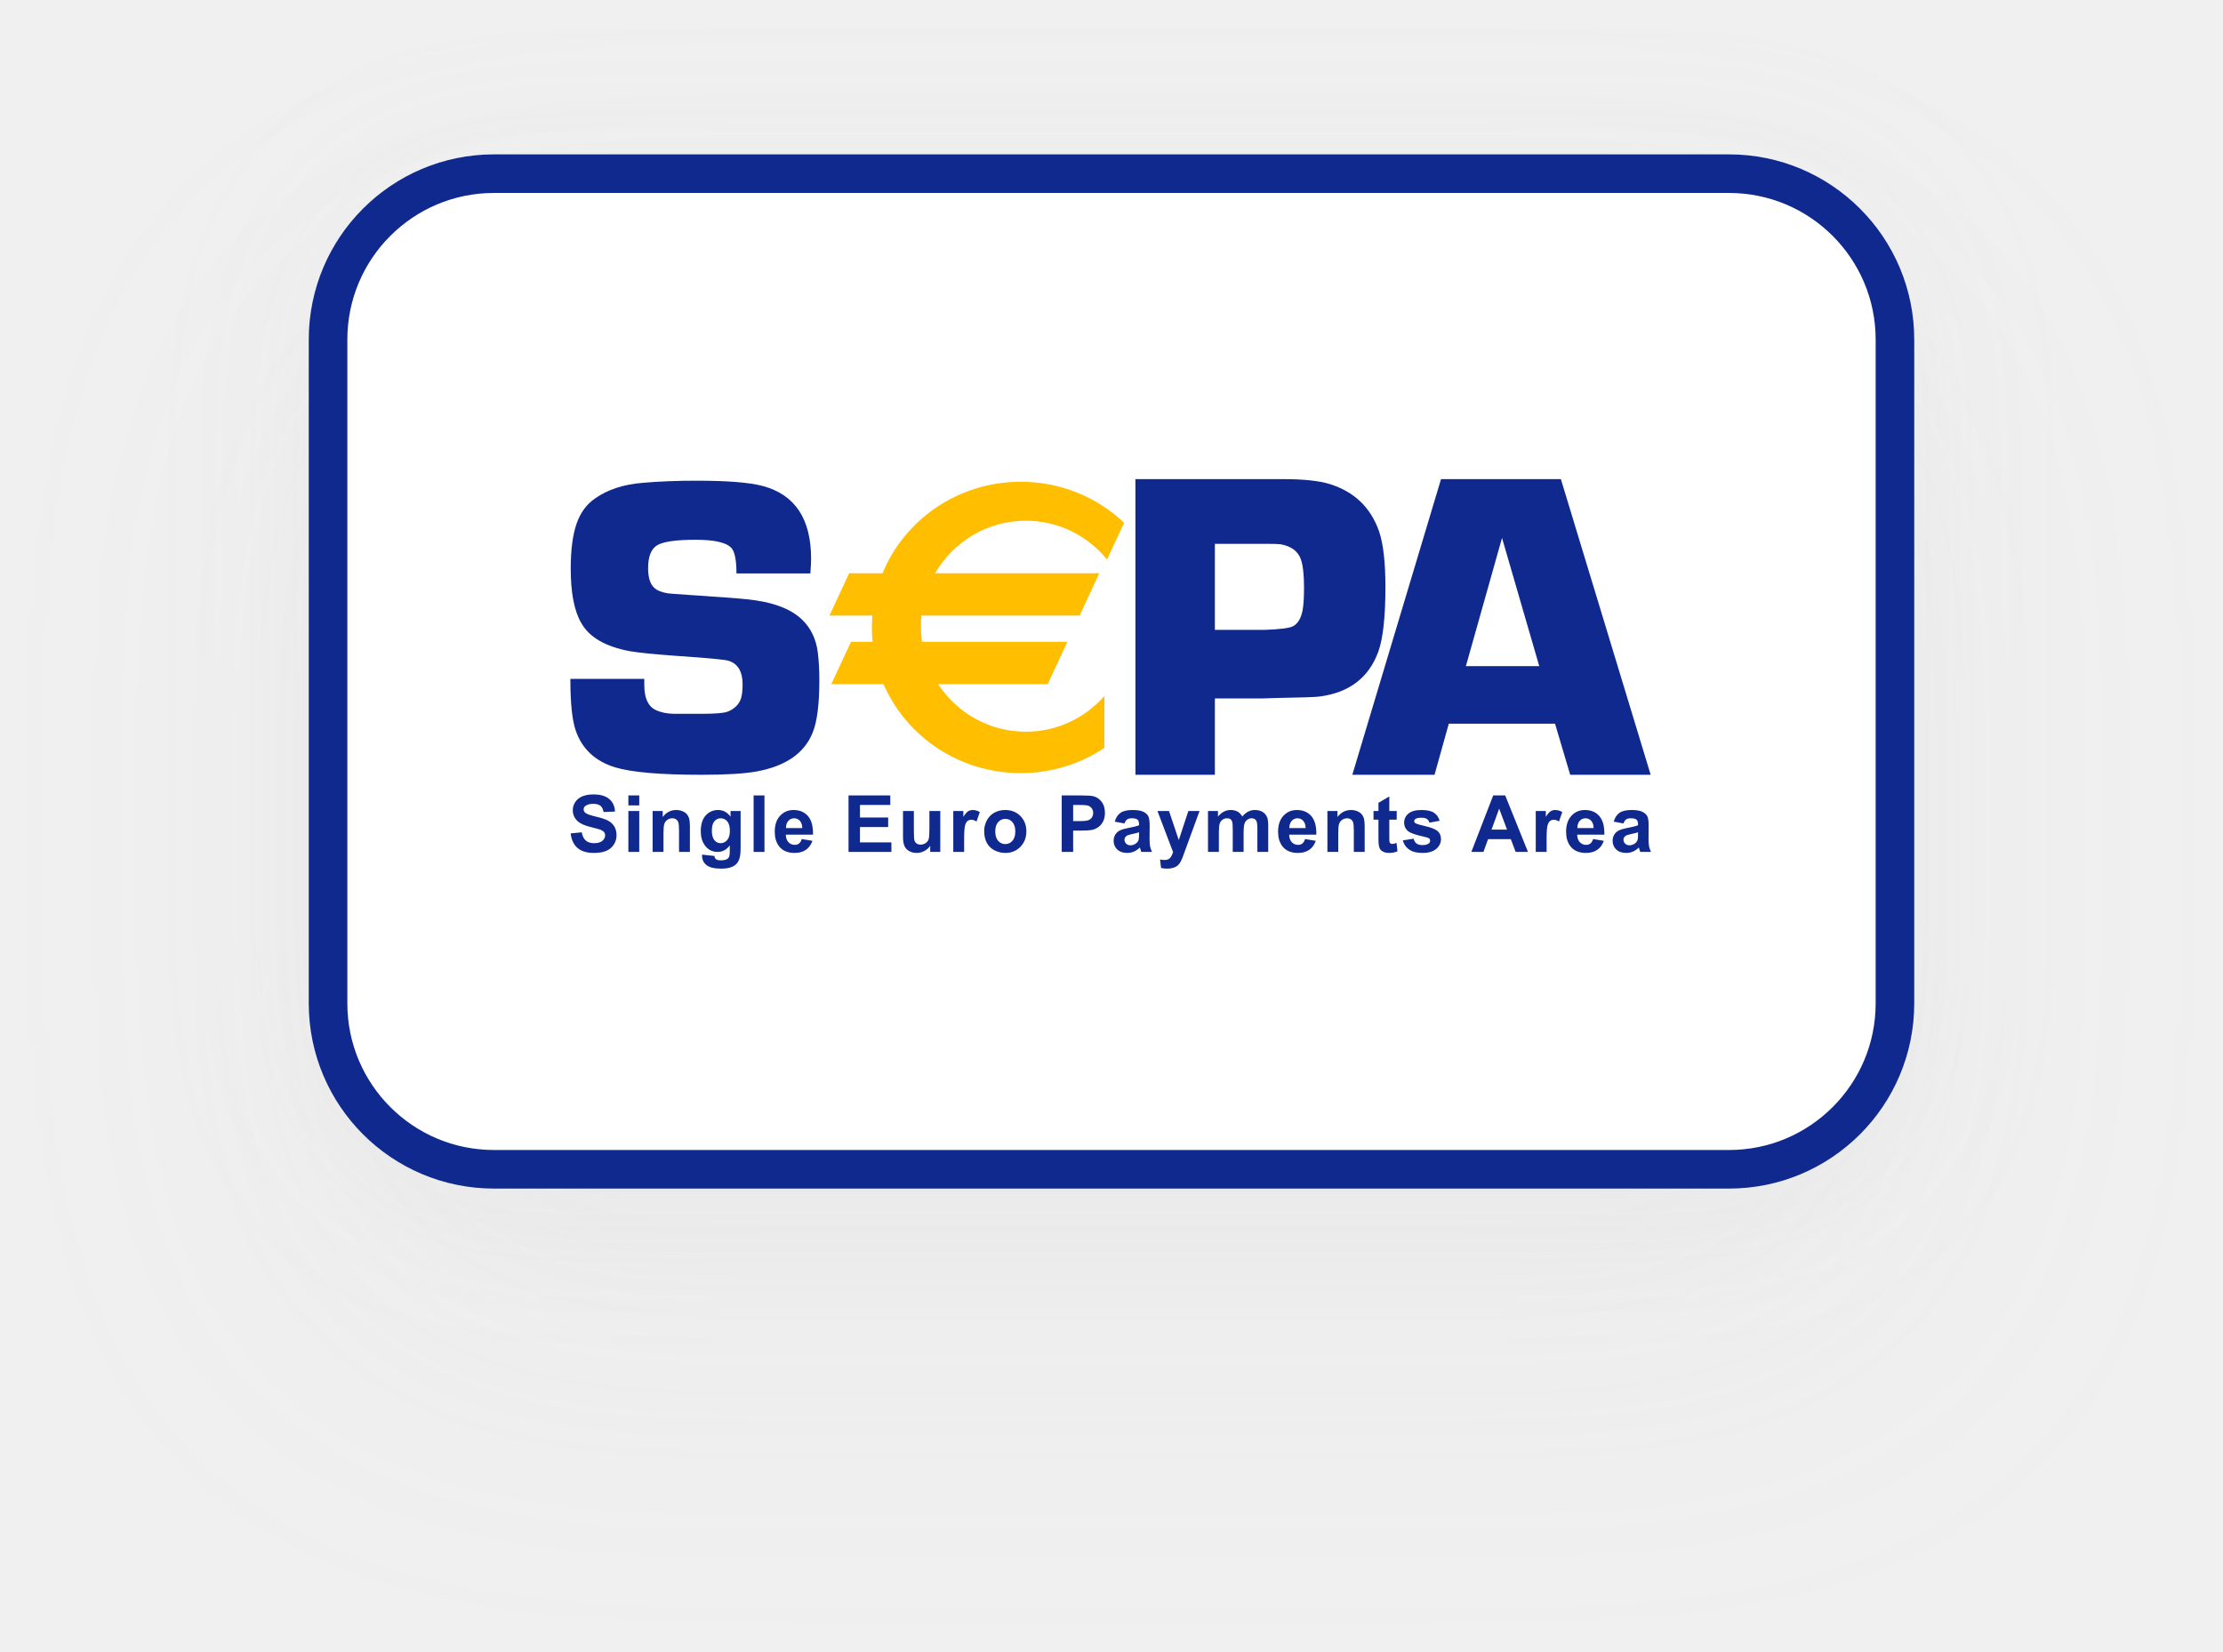
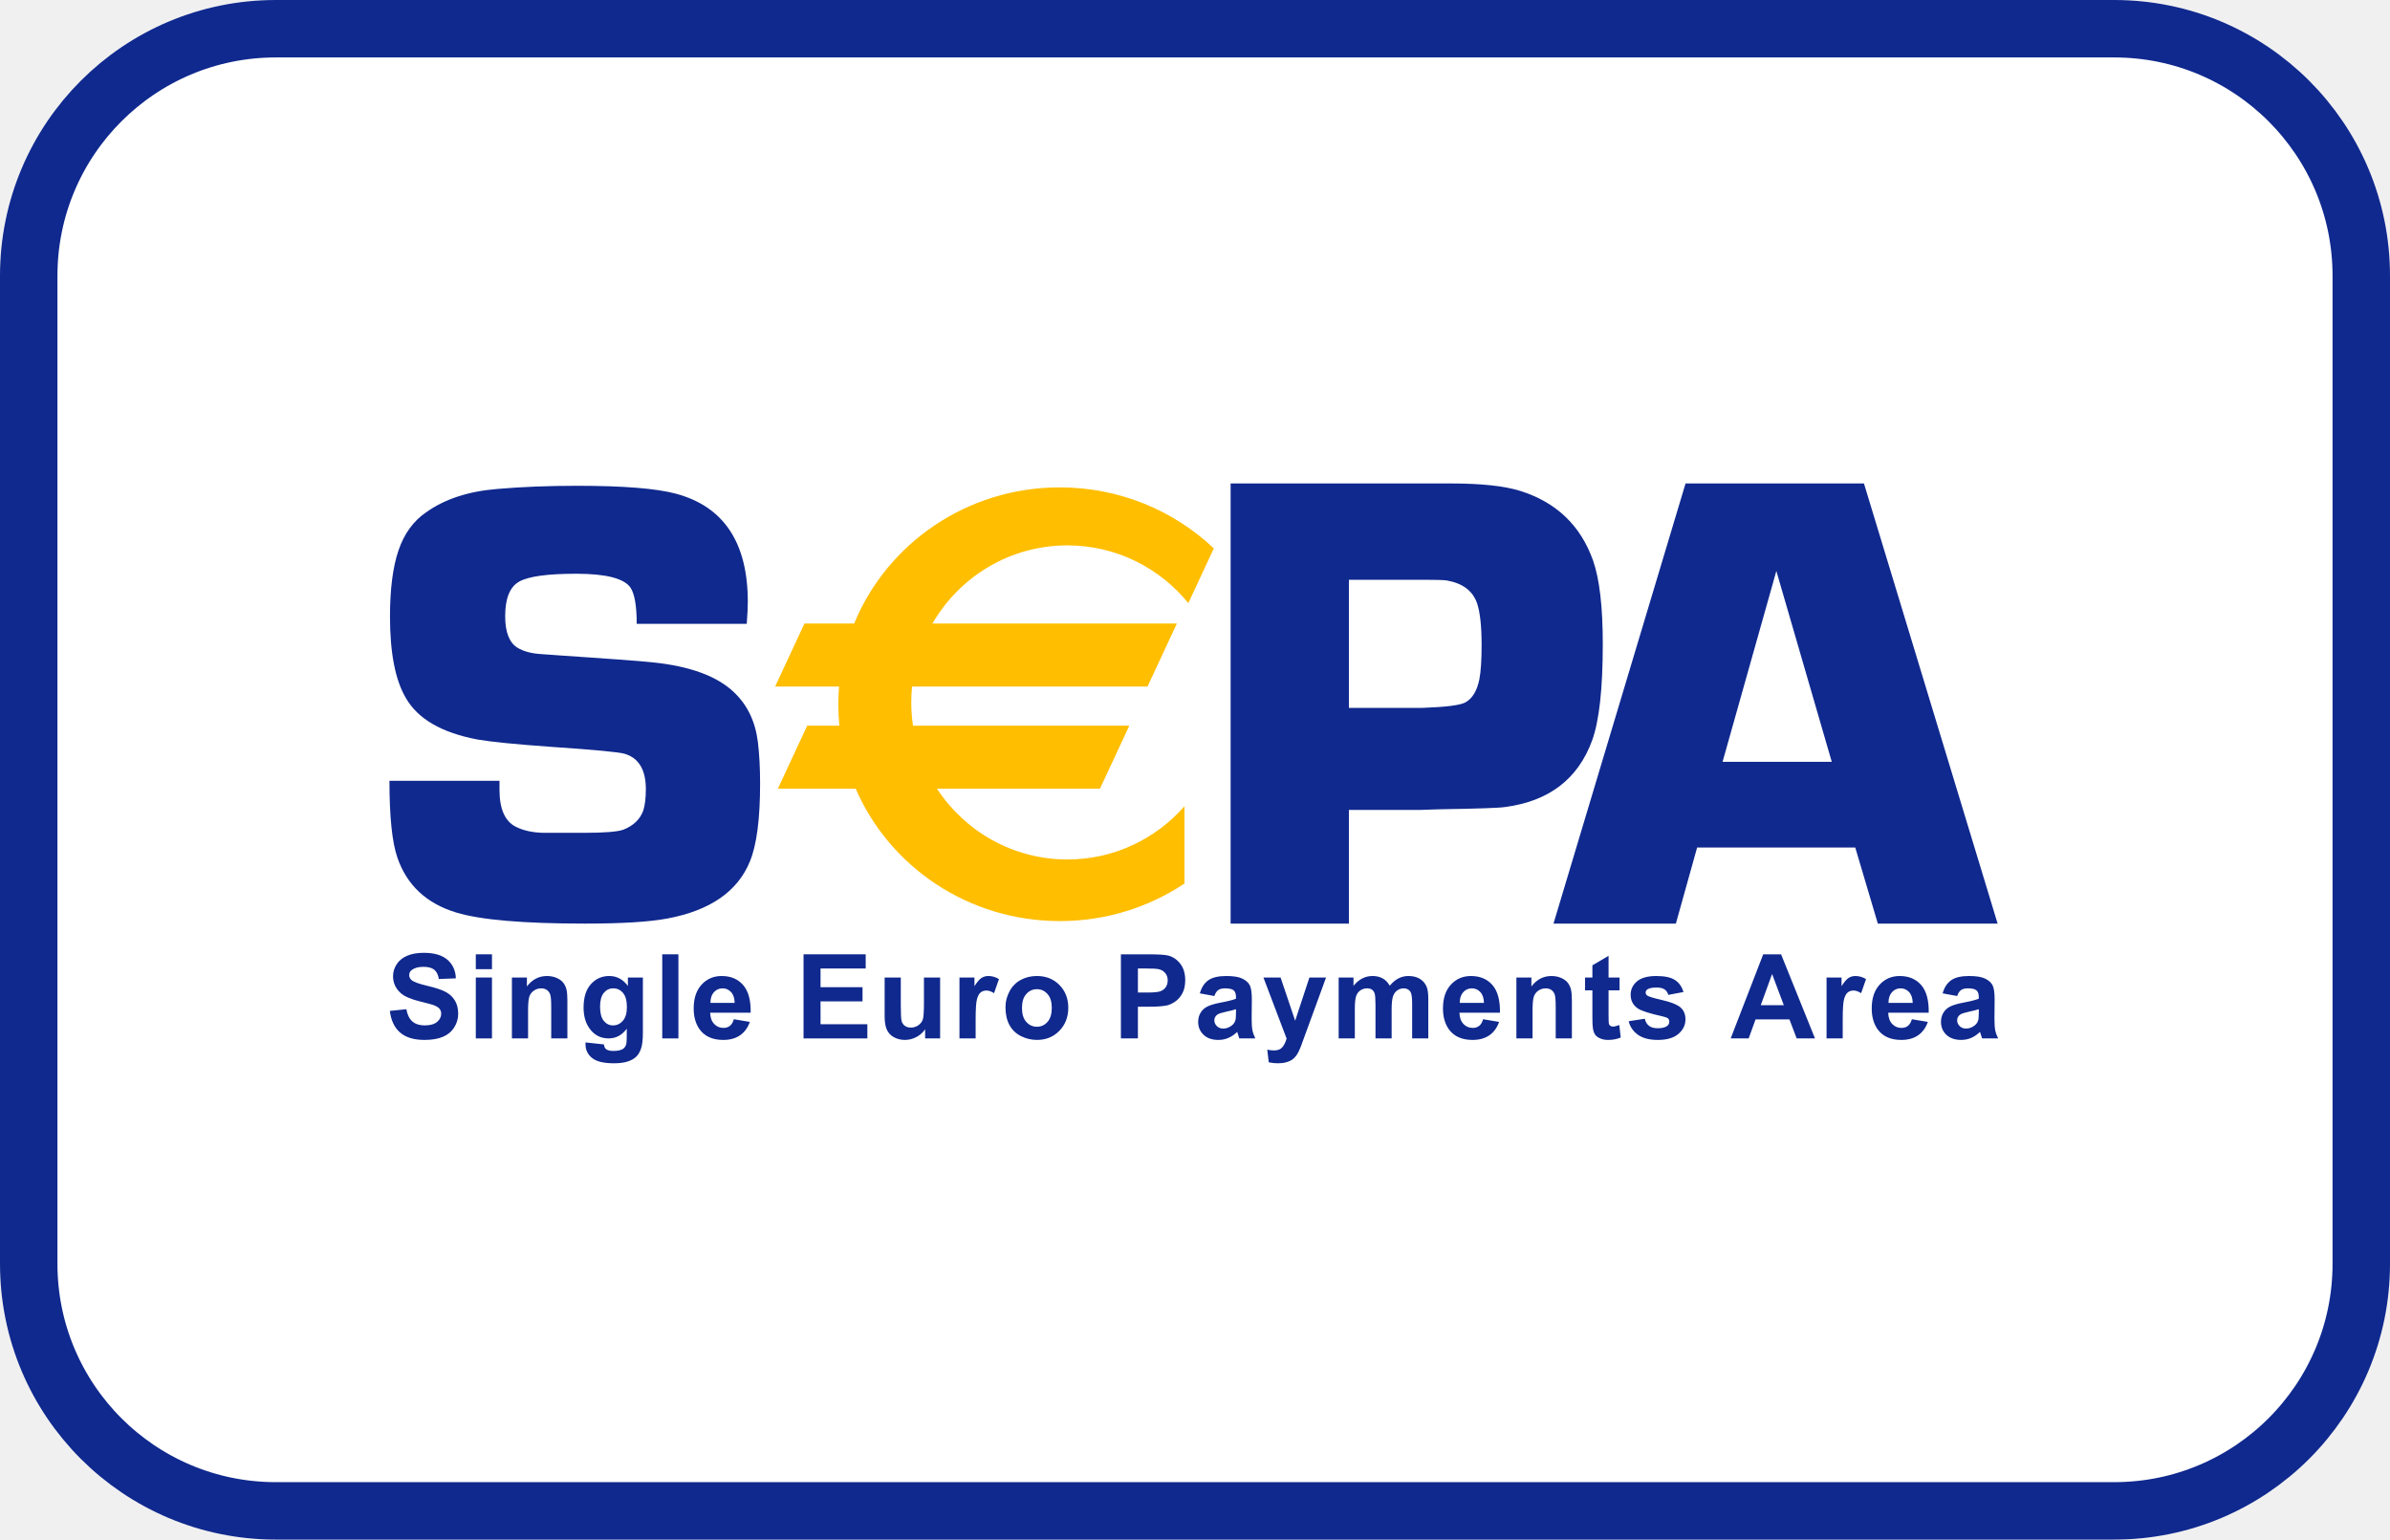
- <svg xmlns="http://www.w3.org/2000/svg" width="288" height="214" viewBox="0 0 288 214" fill="none">
-   <g filter="url(#filter0_dd_4303_2832)">
+ <svg xmlns="http://www.w3.org/2000/svg" width="208" height="134" viewBox="40 20 208 134" fill="none">
+   <g>
    <rect x="40" y="20" width="208" height="134" rx="24" fill="white" />
    <rect x="42.5" y="22.5" width="203" height="129" rx="21.5" stroke="#10298E" stroke-width="5" />
    <path fill-rule="evenodd" clip-rule="evenodd" d="M73.931 107.983L75.366 107.838C75.453 108.323 75.628 108.679 75.892 108.907C76.157 109.134 76.513 109.247 76.962 109.247C77.437 109.247 77.794 109.146 78.036 108.945C78.277 108.742 78.397 108.506 78.397 108.236C78.397 108.062 78.346 107.915 78.246 107.793C78.144 107.671 77.968 107.566 77.716 107.475C77.543 107.416 77.151 107.31 76.538 107.158C75.749 106.962 75.196 106.722 74.877 106.436C74.43 106.034 74.206 105.544 74.206 104.966C74.206 104.595 74.312 104.247 74.523 103.923C74.734 103.599 75.038 103.352 75.435 103.183C75.832 103.014 76.311 102.929 76.873 102.929C77.789 102.929 78.479 103.131 78.943 103.534C79.406 103.938 79.65 104.477 79.673 105.151L78.194 105.209C78.131 104.833 77.995 104.562 77.788 104.397C77.58 104.232 77.269 104.149 76.853 104.149C76.425 104.149 76.09 104.237 75.847 104.414C75.691 104.527 75.613 104.678 75.613 104.868C75.613 105.041 75.686 105.189 75.832 105.313C76.018 105.469 76.469 105.632 77.187 105.801C77.904 105.97 78.434 106.145 78.778 106.327C79.121 106.509 79.39 106.758 79.585 107.073C79.779 107.389 79.876 107.778 79.876 108.242C79.876 108.663 79.76 109.057 79.527 109.424C79.294 109.791 78.965 110.064 78.539 110.243C78.114 110.421 77.583 110.511 76.948 110.511C76.024 110.511 75.314 110.296 74.818 109.865C74.323 109.435 74.027 108.808 73.931 107.983Z" fill="#10298E" />
    <path fill-rule="evenodd" clip-rule="evenodd" d="M81.409 105.078H82.816V110.38H81.409V105.078ZM81.409 103.059H82.816V104.352H81.409V103.059Z" fill="#10298E" />
    <path fill-rule="evenodd" clip-rule="evenodd" d="M89.38 110.38H87.973V107.668C87.973 107.095 87.943 106.724 87.884 106.555C87.824 106.387 87.727 106.256 87.593 106.162C87.459 106.069 87.298 106.022 87.109 106.022C86.868 106.022 86.651 106.089 86.459 106.223C86.267 106.356 86.135 106.533 86.064 106.753C85.993 106.973 85.958 107.379 85.958 107.973V110.38H84.551V105.078H85.856V105.857C86.318 105.251 86.9 104.948 87.6 104.948C87.909 104.948 88.192 105.004 88.448 105.115C88.703 105.227 88.897 105.37 89.028 105.543C89.159 105.716 89.251 105.913 89.302 106.133C89.354 106.353 89.38 106.668 89.38 107.078V110.38Z" fill="#10298E" />
    <path fill-rule="evenodd" clip-rule="evenodd" d="M92.224 107.614C92.224 108.179 92.332 108.592 92.548 108.854C92.764 109.116 93.03 109.247 93.347 109.247C93.686 109.247 93.973 109.112 94.207 108.844C94.441 108.575 94.558 108.177 94.558 107.649C94.558 107.099 94.446 106.69 94.222 106.423C93.998 106.156 93.715 106.022 93.372 106.022C93.038 106.022 92.764 106.154 92.548 106.415C92.332 106.678 92.224 107.077 92.224 107.614ZM90.962 110.728L92.557 110.902C92.584 111.1 92.646 111.236 92.742 111.31C92.876 111.416 93.086 111.469 93.373 111.469C93.74 111.469 94.015 111.414 94.199 111.304C94.322 111.231 94.415 111.113 94.479 110.95C94.522 110.833 94.544 110.618 94.544 110.305L94.548 109.531C94.133 110.097 93.607 110.379 92.969 110.379C92.256 110.379 91.693 110.078 91.277 109.474C90.951 108.998 90.788 108.404 90.788 107.693C90.788 106.803 91.002 106.123 91.429 105.652C91.856 105.183 92.388 104.947 93.023 104.947C93.679 104.947 94.219 105.236 94.645 105.812V105.078H95.95V109.844C95.95 110.471 95.899 110.939 95.795 111.249C95.692 111.559 95.548 111.802 95.361 111.979C95.174 112.155 94.926 112.294 94.615 112.394C94.303 112.494 93.91 112.544 93.434 112.544C92.535 112.544 91.898 112.389 91.521 112.079C91.145 111.769 90.957 111.375 90.957 110.899C90.957 110.852 90.959 110.795 90.962 110.728Z" fill="#10298E" />
    <path fill-rule="evenodd" clip-rule="evenodd" d="M97.635 103.059H99.041V110.38H97.635V103.059Z" fill="#10298E" />
    <path fill-rule="evenodd" clip-rule="evenodd" d="M103.938 107.286C103.928 106.873 103.823 106.56 103.622 106.345C103.422 106.13 103.178 106.022 102.89 106.022C102.582 106.022 102.328 106.136 102.127 106.362C101.927 106.589 101.828 106.897 101.831 107.286H103.938ZM103.866 108.71L105.258 108.942C105.078 109.453 104.793 109.842 104.405 110.109C104.016 110.377 103.53 110.511 102.947 110.511C102.023 110.511 101.34 110.208 100.896 109.603C100.546 109.119 100.371 108.508 100.371 107.769C100.371 106.888 100.601 106.196 101.061 105.697C101.521 105.197 102.102 104.948 102.805 104.948C103.596 104.948 104.219 105.21 104.675 105.733C105.132 106.258 105.35 107.061 105.33 108.143H101.807C101.817 108.56 101.931 108.885 102.149 109.117C102.367 109.349 102.639 109.465 102.964 109.465C103.186 109.465 103.372 109.405 103.523 109.286C103.674 109.167 103.789 108.974 103.866 108.71Z" fill="#10298E" />
    <path fill-rule="evenodd" clip-rule="evenodd" d="M109.932 110.38V103.059H115.341V104.294H111.411V105.921H115.065V107.156H111.411V109.145H115.485V110.38H109.932Z" fill="#10298E" />
    <path fill-rule="evenodd" clip-rule="evenodd" d="M120.513 110.379V109.586C120.319 109.869 120.066 110.094 119.751 110.26C119.435 110.427 119.103 110.51 118.753 110.51C118.397 110.51 118.077 110.432 117.794 110.275C117.511 110.119 117.306 109.898 117.179 109.615C117.052 109.332 116.989 108.94 116.989 108.44V105.078H118.396V107.516C118.396 108.263 118.421 108.72 118.473 108.888C118.525 109.057 118.618 109.19 118.755 109.289C118.891 109.387 119.064 109.435 119.274 109.435C119.513 109.435 119.728 109.37 119.917 109.238C120.107 109.107 120.236 108.944 120.306 108.748C120.376 108.554 120.411 108.076 120.411 107.317V105.078H121.818V110.379H120.513Z" fill="#10298E" />
    <path fill-rule="evenodd" clip-rule="evenodd" d="M124.909 110.379H123.502V105.078H124.807V105.832C125.03 105.476 125.231 105.24 125.409 105.123C125.587 105.006 125.789 104.947 126.015 104.947C126.334 104.947 126.643 105.036 126.939 105.213L126.511 106.441C126.274 106.288 126.053 106.211 125.85 106.211C125.653 106.211 125.486 106.266 125.349 106.373C125.213 106.482 125.105 106.678 125.026 106.961C124.948 107.244 124.909 107.837 124.909 108.74V110.379Z" fill="#10298E" />
    <path fill-rule="evenodd" clip-rule="evenodd" d="M128.942 107.729C128.942 108.257 129.066 108.661 129.317 108.942C129.567 109.223 129.875 109.363 130.242 109.363C130.608 109.363 130.916 109.223 131.164 108.942C131.412 108.661 131.537 108.253 131.537 107.719C131.537 107.198 131.412 106.796 131.164 106.516C130.916 106.235 130.608 106.095 130.242 106.095C129.875 106.095 129.567 106.235 129.317 106.516C129.066 106.796 128.942 107.201 128.942 107.729ZM127.506 107.653C127.506 107.186 127.62 106.733 127.85 106.295C128.079 105.858 128.404 105.524 128.825 105.293C129.245 105.063 129.715 104.947 130.234 104.947C131.036 104.947 131.692 105.209 132.204 105.731C132.716 106.254 132.972 106.915 132.972 107.714C132.972 108.519 132.713 109.187 132.196 109.716C131.68 110.246 131.029 110.51 130.244 110.51C129.759 110.51 129.296 110.4 128.855 110.18C128.414 109.959 128.079 109.636 127.85 109.21C127.62 108.784 127.506 108.266 127.506 107.653Z" fill="#10298E" />
    <path fill-rule="evenodd" clip-rule="evenodd" d="M139.031 104.294V106.386H139.836C140.416 106.386 140.804 106.348 141 106.271C141.195 106.194 141.349 106.073 141.46 105.908C141.571 105.744 141.626 105.553 141.626 105.335C141.626 105.067 141.549 104.846 141.393 104.671C141.237 104.497 141.04 104.388 140.801 104.345C140.625 104.311 140.273 104.294 139.742 104.294H139.031ZM137.552 110.38V103.059H139.919C140.816 103.059 141.401 103.097 141.674 103.169C142.092 103.279 142.443 103.519 142.725 103.887C143.008 104.254 143.149 104.73 143.149 105.313C143.149 105.762 143.068 106.14 142.905 106.447C142.742 106.753 142.535 106.993 142.285 107.168C142.034 107.343 141.78 107.459 141.521 107.515C141.168 107.585 140.659 107.62 139.992 107.62H139.031V110.38H137.552Z" fill="#10298E" />
    <path fill-rule="evenodd" clip-rule="evenodd" d="M147.568 107.838C147.389 107.898 147.105 107.97 146.717 108.054C146.329 108.137 146.076 108.219 145.957 108.299C145.774 108.43 145.683 108.595 145.683 108.795C145.683 108.993 145.756 109.163 145.902 109.307C146.048 109.451 146.233 109.523 146.459 109.523C146.711 109.523 146.951 109.439 147.18 109.272C147.349 109.145 147.461 108.99 147.513 108.806C147.55 108.685 147.568 108.456 147.568 108.118V107.838ZM145.683 106.69L144.422 106.458C144.565 105.944 144.81 105.565 145.159 105.318C145.509 105.071 146.028 104.948 146.716 104.948C147.341 104.948 147.807 105.022 148.112 105.17C148.418 105.319 148.634 105.507 148.758 105.735C148.883 105.964 148.946 106.383 148.946 106.994L148.931 108.634C148.931 109.101 148.954 109.446 148.998 109.667C149.043 109.889 149.127 110.126 149.25 110.38H147.858C147.821 110.288 147.776 110.152 147.723 109.971C147.7 109.889 147.683 109.835 147.674 109.809C147.434 110.043 147.179 110.218 146.906 110.335C146.634 110.452 146.344 110.511 146.035 110.511C145.49 110.511 145.061 110.362 144.747 110.065C144.433 109.768 144.276 109.393 144.276 108.939C144.276 108.639 144.348 108.372 144.49 108.136C144.634 107.901 144.834 107.721 145.092 107.596C145.35 107.471 145.721 107.361 146.207 107.268C146.861 107.145 147.315 107.03 147.568 106.923V106.781C147.568 106.508 147.501 106.313 147.368 106.196C147.233 106.08 146.982 106.022 146.61 106.022C146.36 106.022 146.164 106.072 146.024 106.17C145.883 106.269 145.77 106.443 145.683 106.69Z" fill="#10298E" />
    <path fill-rule="evenodd" clip-rule="evenodd" d="M149.955 105.078H151.448L152.717 108.842L153.957 105.078H155.407L153.201 111.112C153.078 111.423 152.96 111.659 152.849 111.823C152.738 111.986 152.609 112.119 152.464 112.22C152.319 112.322 152.142 112.402 151.93 112.458C151.719 112.516 151.48 112.544 151.213 112.544C150.944 112.544 150.678 112.516 150.419 112.459L150.288 111.36C150.509 111.404 150.708 111.425 150.885 111.425C151.213 111.425 151.455 111.328 151.612 111.135C151.769 110.94 151.889 110.694 151.973 110.394L149.955 105.078Z" fill="#10298E" />
    <path fill-rule="evenodd" clip-rule="evenodd" d="M156.503 105.078H157.794V105.802C158.257 105.232 158.809 104.947 159.449 104.947C159.789 104.947 160.084 105.017 160.334 105.157C160.584 105.297 160.789 105.509 160.949 105.792C161.182 105.509 161.434 105.297 161.703 105.157C161.973 105.017 162.26 104.947 162.566 104.947C162.956 104.947 163.286 105.026 163.555 105.185C163.825 105.343 164.027 105.576 164.16 105.883C164.256 106.109 164.304 106.476 164.304 106.983V110.379H162.898V107.343C162.898 106.816 162.849 106.476 162.753 106.323C162.624 106.122 162.424 106.022 162.156 106.022C161.96 106.022 161.775 106.082 161.602 106.202C161.43 106.323 161.305 106.498 161.229 106.73C161.153 106.962 161.114 107.328 161.114 107.828V110.379H159.708V107.468C159.708 106.951 159.683 106.618 159.633 106.467C159.583 106.317 159.506 106.206 159.401 106.132C159.297 106.059 159.155 106.022 158.976 106.022C158.76 106.022 158.565 106.081 158.393 106.197C158.22 106.314 158.097 106.483 158.022 106.702C157.947 106.923 157.91 107.288 157.91 107.798V110.379H156.503V105.078Z" fill="#10298E" />
    <path fill-rule="evenodd" clip-rule="evenodd" d="M169.148 107.286C169.138 106.873 169.033 106.56 168.832 106.345C168.632 106.13 168.387 106.022 168.1 106.022C167.793 106.022 167.538 106.136 167.338 106.362C167.137 106.589 167.039 106.897 167.042 107.286H169.148ZM169.075 108.71L170.467 108.942C170.287 109.453 170.003 109.842 169.615 110.109C169.226 110.377 168.74 110.511 168.156 110.511C167.233 110.511 166.549 110.208 166.106 109.603C165.755 109.119 165.581 108.508 165.581 107.769C165.581 106.888 165.811 106.196 166.271 105.697C166.731 105.197 167.312 104.948 168.015 104.948C168.805 104.948 169.428 105.21 169.885 105.733C170.341 106.258 170.56 107.061 170.54 108.143H167.016C167.026 108.56 167.141 108.885 167.359 109.117C167.576 109.349 167.848 109.465 168.174 109.465C168.396 109.465 168.582 109.405 168.733 109.286C168.884 109.167 168.998 108.974 169.075 108.71Z" fill="#10298E" />
    <path fill-rule="evenodd" clip-rule="evenodd" d="M176.8 110.38H175.393V107.668C175.393 107.095 175.363 106.724 175.304 106.555C175.244 106.387 175.147 106.256 175.013 106.162C174.879 106.069 174.718 106.022 174.529 106.022C174.288 106.022 174.071 106.089 173.879 106.223C173.687 106.356 173.556 106.533 173.484 106.753C173.413 106.973 173.377 107.379 173.377 107.973V110.38H171.971V105.078H173.276V105.857C173.738 105.251 174.319 104.948 175.02 104.948C175.329 104.948 175.612 105.004 175.867 105.115C176.123 105.227 176.317 105.37 176.448 105.543C176.58 105.716 176.671 105.913 176.722 106.133C176.774 106.353 176.8 106.668 176.8 107.078V110.38Z" fill="#10298E" />
    <path fill-rule="evenodd" clip-rule="evenodd" d="M180.949 105.078V106.196H179.992V108.341C179.992 108.776 180.001 109.029 180.019 109.101C180.036 109.173 180.077 109.232 180.141 109.279C180.205 109.325 180.282 109.349 180.373 109.349C180.501 109.349 180.685 109.304 180.927 109.214L181.05 110.301C180.726 110.441 180.359 110.511 179.949 110.511C179.697 110.511 179.471 110.468 179.269 110.383C179.068 110.298 178.92 110.188 178.825 110.052C178.731 109.918 178.666 109.735 178.63 109.505C178.6 109.341 178.585 109.011 178.585 108.514V106.196H177.947V105.078H178.585V104.018L179.992 103.19V105.078H180.949Z" fill="#10298E" />
    <path fill-rule="evenodd" clip-rule="evenodd" d="M181.74 108.884L183.147 108.666C183.206 108.937 183.328 109.142 183.51 109.283C183.693 109.424 183.948 109.494 184.276 109.494C184.639 109.494 184.911 109.427 185.094 109.293C185.216 109.199 185.278 109.074 185.278 108.916C185.278 108.809 185.244 108.719 185.178 108.65C185.107 108.582 184.95 108.521 184.706 108.463C183.57 108.212 182.849 107.983 182.546 107.776C182.124 107.489 181.914 107.09 181.914 106.58C181.914 106.119 182.096 105.732 182.46 105.418C182.825 105.105 183.389 104.948 184.154 104.948C184.883 104.948 185.424 105.065 185.778 105.3C186.132 105.535 186.377 105.882 186.511 106.342L185.191 106.589C185.134 106.383 185.025 106.224 184.866 106.115C184.706 106.005 184.478 105.95 184.182 105.95C183.809 105.95 183.541 106.001 183.38 106.106C183.272 106.179 183.219 106.275 183.219 106.392C183.219 106.493 183.265 106.578 183.359 106.649C183.486 106.742 183.924 106.875 184.674 107.046C185.423 107.217 185.946 107.426 186.244 107.674C186.537 107.925 186.685 108.275 186.685 108.723C186.685 109.212 186.481 109.632 186.076 109.983C185.67 110.335 185.071 110.511 184.276 110.511C183.556 110.511 182.985 110.364 182.565 110.073C182.144 109.781 181.87 109.385 181.74 108.884Z" fill="#10298E" />
    <path fill-rule="evenodd" clip-rule="evenodd" d="M195.245 107.49L194.224 104.774L193.236 107.49H195.245ZM197.957 110.38H196.364L195.733 108.724H192.787L192.185 110.38H190.62L193.451 103.059H195.006L197.957 110.38Z" fill="#10298E" />
    <path fill-rule="evenodd" clip-rule="evenodd" d="M200.37 110.38H198.964V105.078H200.269V105.832C200.492 105.476 200.692 105.24 200.871 105.123C201.048 105.006 201.25 104.948 201.477 104.948C201.796 104.948 202.104 105.036 202.4 105.214L201.973 106.441C201.736 106.288 201.515 106.211 201.312 106.211C201.114 106.211 200.948 106.266 200.811 106.374C200.674 106.482 200.566 106.678 200.488 106.961C200.409 107.244 200.37 107.838 200.37 108.74V110.38Z" fill="#10298E" />
    <path fill-rule="evenodd" clip-rule="evenodd" d="M206.462 107.286C206.451 106.873 206.346 106.56 206.146 106.345C205.945 106.13 205.701 106.022 205.413 106.022C205.105 106.022 204.851 106.136 204.651 106.362C204.45 106.589 204.351 106.897 204.355 107.286H206.462ZM206.39 108.71L207.782 108.942C207.602 109.453 207.317 109.842 206.929 110.11C206.54 110.377 206.054 110.511 205.471 110.511C204.547 110.511 203.863 110.208 203.42 109.603C203.07 109.119 202.895 108.508 202.895 107.769C202.895 106.888 203.125 106.197 203.585 105.697C204.045 105.197 204.626 104.948 205.329 104.948C206.119 104.948 206.742 105.21 207.199 105.734C207.655 106.258 207.874 107.061 207.854 108.143H204.33C204.341 108.56 204.455 108.885 204.672 109.117C204.891 109.349 205.163 109.465 205.488 109.465C205.71 109.465 205.896 109.405 206.047 109.286C206.198 109.167 206.312 108.975 206.39 108.71Z" fill="#10298E" />
    <path fill-rule="evenodd" clip-rule="evenodd" d="M212.214 107.838C212.035 107.898 211.751 107.97 211.363 108.053C210.975 108.137 210.721 108.219 210.602 108.299C210.419 108.429 210.329 108.595 210.329 108.795C210.329 108.993 210.401 109.163 210.547 109.307C210.693 109.451 210.879 109.523 211.105 109.523C211.357 109.523 211.597 109.439 211.826 109.272C211.995 109.145 212.106 108.99 212.159 108.805C212.195 108.685 212.214 108.456 212.214 108.118V107.838ZM210.328 106.69L209.067 106.458C209.209 105.944 209.455 105.565 209.804 105.318C210.154 105.071 210.672 104.947 211.361 104.947C211.986 104.947 212.451 105.022 212.757 105.17C213.063 105.319 213.279 105.507 213.403 105.735C213.528 105.963 213.591 106.383 213.591 106.993L213.576 108.634C213.576 109.101 213.598 109.446 213.643 109.667C213.688 109.889 213.772 110.126 213.895 110.379H212.503C212.466 110.288 212.422 110.152 212.368 109.971C212.345 109.889 212.328 109.835 212.319 109.809C212.079 110.042 211.824 110.218 211.552 110.335C211.279 110.452 210.989 110.51 210.68 110.51C210.135 110.51 209.706 110.362 209.392 110.065C209.079 109.768 208.922 109.393 208.922 108.939C208.922 108.639 208.993 108.372 209.136 108.136C209.279 107.901 209.479 107.721 209.737 107.596C209.995 107.471 210.366 107.361 210.852 107.268C211.506 107.144 211.96 107.03 212.213 106.923V106.781C212.213 106.508 212.146 106.313 212.013 106.196C211.879 106.08 211.626 106.022 211.255 106.022C211.005 106.022 210.809 106.072 210.669 106.17C210.529 106.269 210.415 106.443 210.328 106.69Z" fill="#10298E" />
    <path fill-rule="evenodd" clip-rule="evenodd" d="M104.989 74.298H95.413C95.413 72.724 95.228 71.668 94.861 71.13C94.291 70.334 92.718 69.936 90.144 69.936C87.644 69.936 85.987 70.165 85.178 70.624C84.369 71.084 83.965 72.085 83.965 73.625C83.965 75.02 84.323 75.938 85.041 76.378C85.556 76.691 86.236 76.874 87.083 76.929L89.015 77.066C93.153 77.341 95.739 77.535 96.769 77.645C100.043 77.975 102.415 78.847 103.888 80.26C105.046 81.362 105.737 82.803 105.958 84.582C106.087 85.646 106.151 86.85 106.151 88.188C106.151 91.272 105.857 93.531 105.269 94.962C104.202 97.588 101.807 99.247 98.08 99.944C96.519 100.238 94.13 100.386 90.917 100.386C85.555 100.386 81.817 100.066 79.707 99.423C77.117 98.636 75.409 97.041 74.583 94.639C74.122 93.302 73.894 91.076 73.894 87.959H83.471C83.471 88.306 83.472 88.572 83.472 88.755C83.472 90.418 83.949 91.488 84.902 91.965C85.562 92.293 86.359 92.466 87.296 92.486H90.817C92.613 92.486 93.76 92.394 94.255 92.209C95.135 91.862 95.713 91.304 95.989 90.532C96.135 90.056 96.208 89.441 96.208 88.688C96.208 87.002 95.593 85.976 94.366 85.608C93.907 85.462 91.772 85.26 87.96 85.002C84.9 84.784 82.774 84.573 81.583 84.369C78.448 83.782 76.358 82.574 75.316 80.74C74.399 79.182 73.941 76.824 73.941 73.67C73.941 71.269 74.189 69.343 74.684 67.894C75.179 66.445 75.978 65.345 77.08 64.593C78.694 63.438 80.76 62.76 83.274 62.557C85.367 62.374 87.688 62.281 90.24 62.281C94.26 62.281 97.124 62.512 98.832 62.971C102.999 64.093 105.082 67.234 105.082 72.395C105.082 72.819 105.051 73.452 104.989 74.298Z" fill="#10298E" />
    <path fill-rule="evenodd" clip-rule="evenodd" d="M157.394 81.61H163.811C165.846 81.537 167.083 81.38 167.529 81.135C168.137 80.799 168.545 80.129 168.748 79.123C168.878 78.453 168.943 77.457 168.943 76.134C168.943 74.514 168.814 73.313 168.555 72.528C168.185 71.43 167.298 70.76 165.893 70.517C165.616 70.481 164.951 70.461 163.898 70.461H157.394V81.61ZM147.1 100.386V62.078H166.278C168.909 62.078 170.916 62.294 172.295 62.723C175.449 63.713 177.565 65.74 178.649 68.803C179.209 70.411 179.489 72.831 179.489 76.063C179.489 79.948 179.178 82.741 178.564 84.441C177.334 87.803 174.802 89.74 170.979 90.241C170.529 90.317 168.616 90.384 165.24 90.438L163.531 90.495H157.394V100.386H147.1Z" fill="#10298E" />
    <path fill-rule="evenodd" clip-rule="evenodd" d="M199.417 86.304L194.594 69.696L189.914 86.304H199.417ZM201.462 93.765H187.699L185.85 100.386H175.2L186.692 62.078H202.219L213.852 100.386H203.426L201.462 93.765Z" fill="#10298E" />
    <path fill-rule="evenodd" clip-rule="evenodd" d="M132.893 67.468C137.139 67.468 140.928 69.426 143.419 72.495L145.638 67.73C142.167 64.444 137.444 62.419 132.235 62.419C124.124 62.419 117.186 67.325 114.338 74.27H110.012L107.457 79.756H113.023C112.981 80.265 112.954 80.774 112.954 81.294C112.954 81.923 112.987 82.544 113.049 83.158H110.251L107.697 88.646H114.471C117.4 95.415 124.251 100.167 132.235 100.167C136.258 100.167 139.992 98.96 143.083 96.898V90.172C140.594 93.011 136.953 94.805 132.893 94.805C128.148 94.805 123.975 92.354 121.544 88.646H135.729L138.284 83.158H119.457C119.36 82.498 119.308 81.823 119.308 81.135C119.308 80.671 119.332 80.211 119.377 79.756H139.867L142.421 74.27H121.149C123.501 70.204 127.879 67.468 132.893 67.468Z" fill="#FFBE00" />
  </g>
-   <defs>
-     <filter id="filter0_dd_4303_2832" x="0" y="0" width="288" height="214" filterUnits="userSpaceOnUse" color-interpolation-filters="sRGB">
-       <feFlood flood-opacity="0" result="BackgroundImageFix" />
-       <feColorMatrix in="SourceAlpha" type="matrix" values="0 0 0 0 0 0 0 0 0 0 0 0 0 0 0 0 0 0 127 0" result="hardAlpha" />
-       <feOffset dy="2" />
-       <feGaussianBlur stdDeviation="10" />
-       <feColorMatrix type="matrix" values="0 0 0 0 0.718 0 0 0 0 0.718 0 0 0 0 0.718 0 0 0 0.08 0" />
-       <feBlend mode="normal" in2="BackgroundImageFix" result="effect1_dropShadow_4303_2832" />
-       <feColorMatrix in="SourceAlpha" type="matrix" values="0 0 0 0 0 0 0 0 0 0 0 0 0 0 0 0 0 0 127 0" result="hardAlpha" />
-       <feOffset dy="20" />
-       <feGaussianBlur stdDeviation="20" />
-       <feColorMatrix type="matrix" values="0 0 0 0 0.718 0 0 0 0 0.718 0 0 0 0 0.718 0 0 0 0.08 0" />
-       <feBlend mode="normal" in2="effect1_dropShadow_4303_2832" result="effect2_dropShadow_4303_2832" />
-       <feBlend mode="normal" in="SourceGraphic" in2="effect2_dropShadow_4303_2832" result="shape" />
-     </filter>
-   </defs>
</svg>
